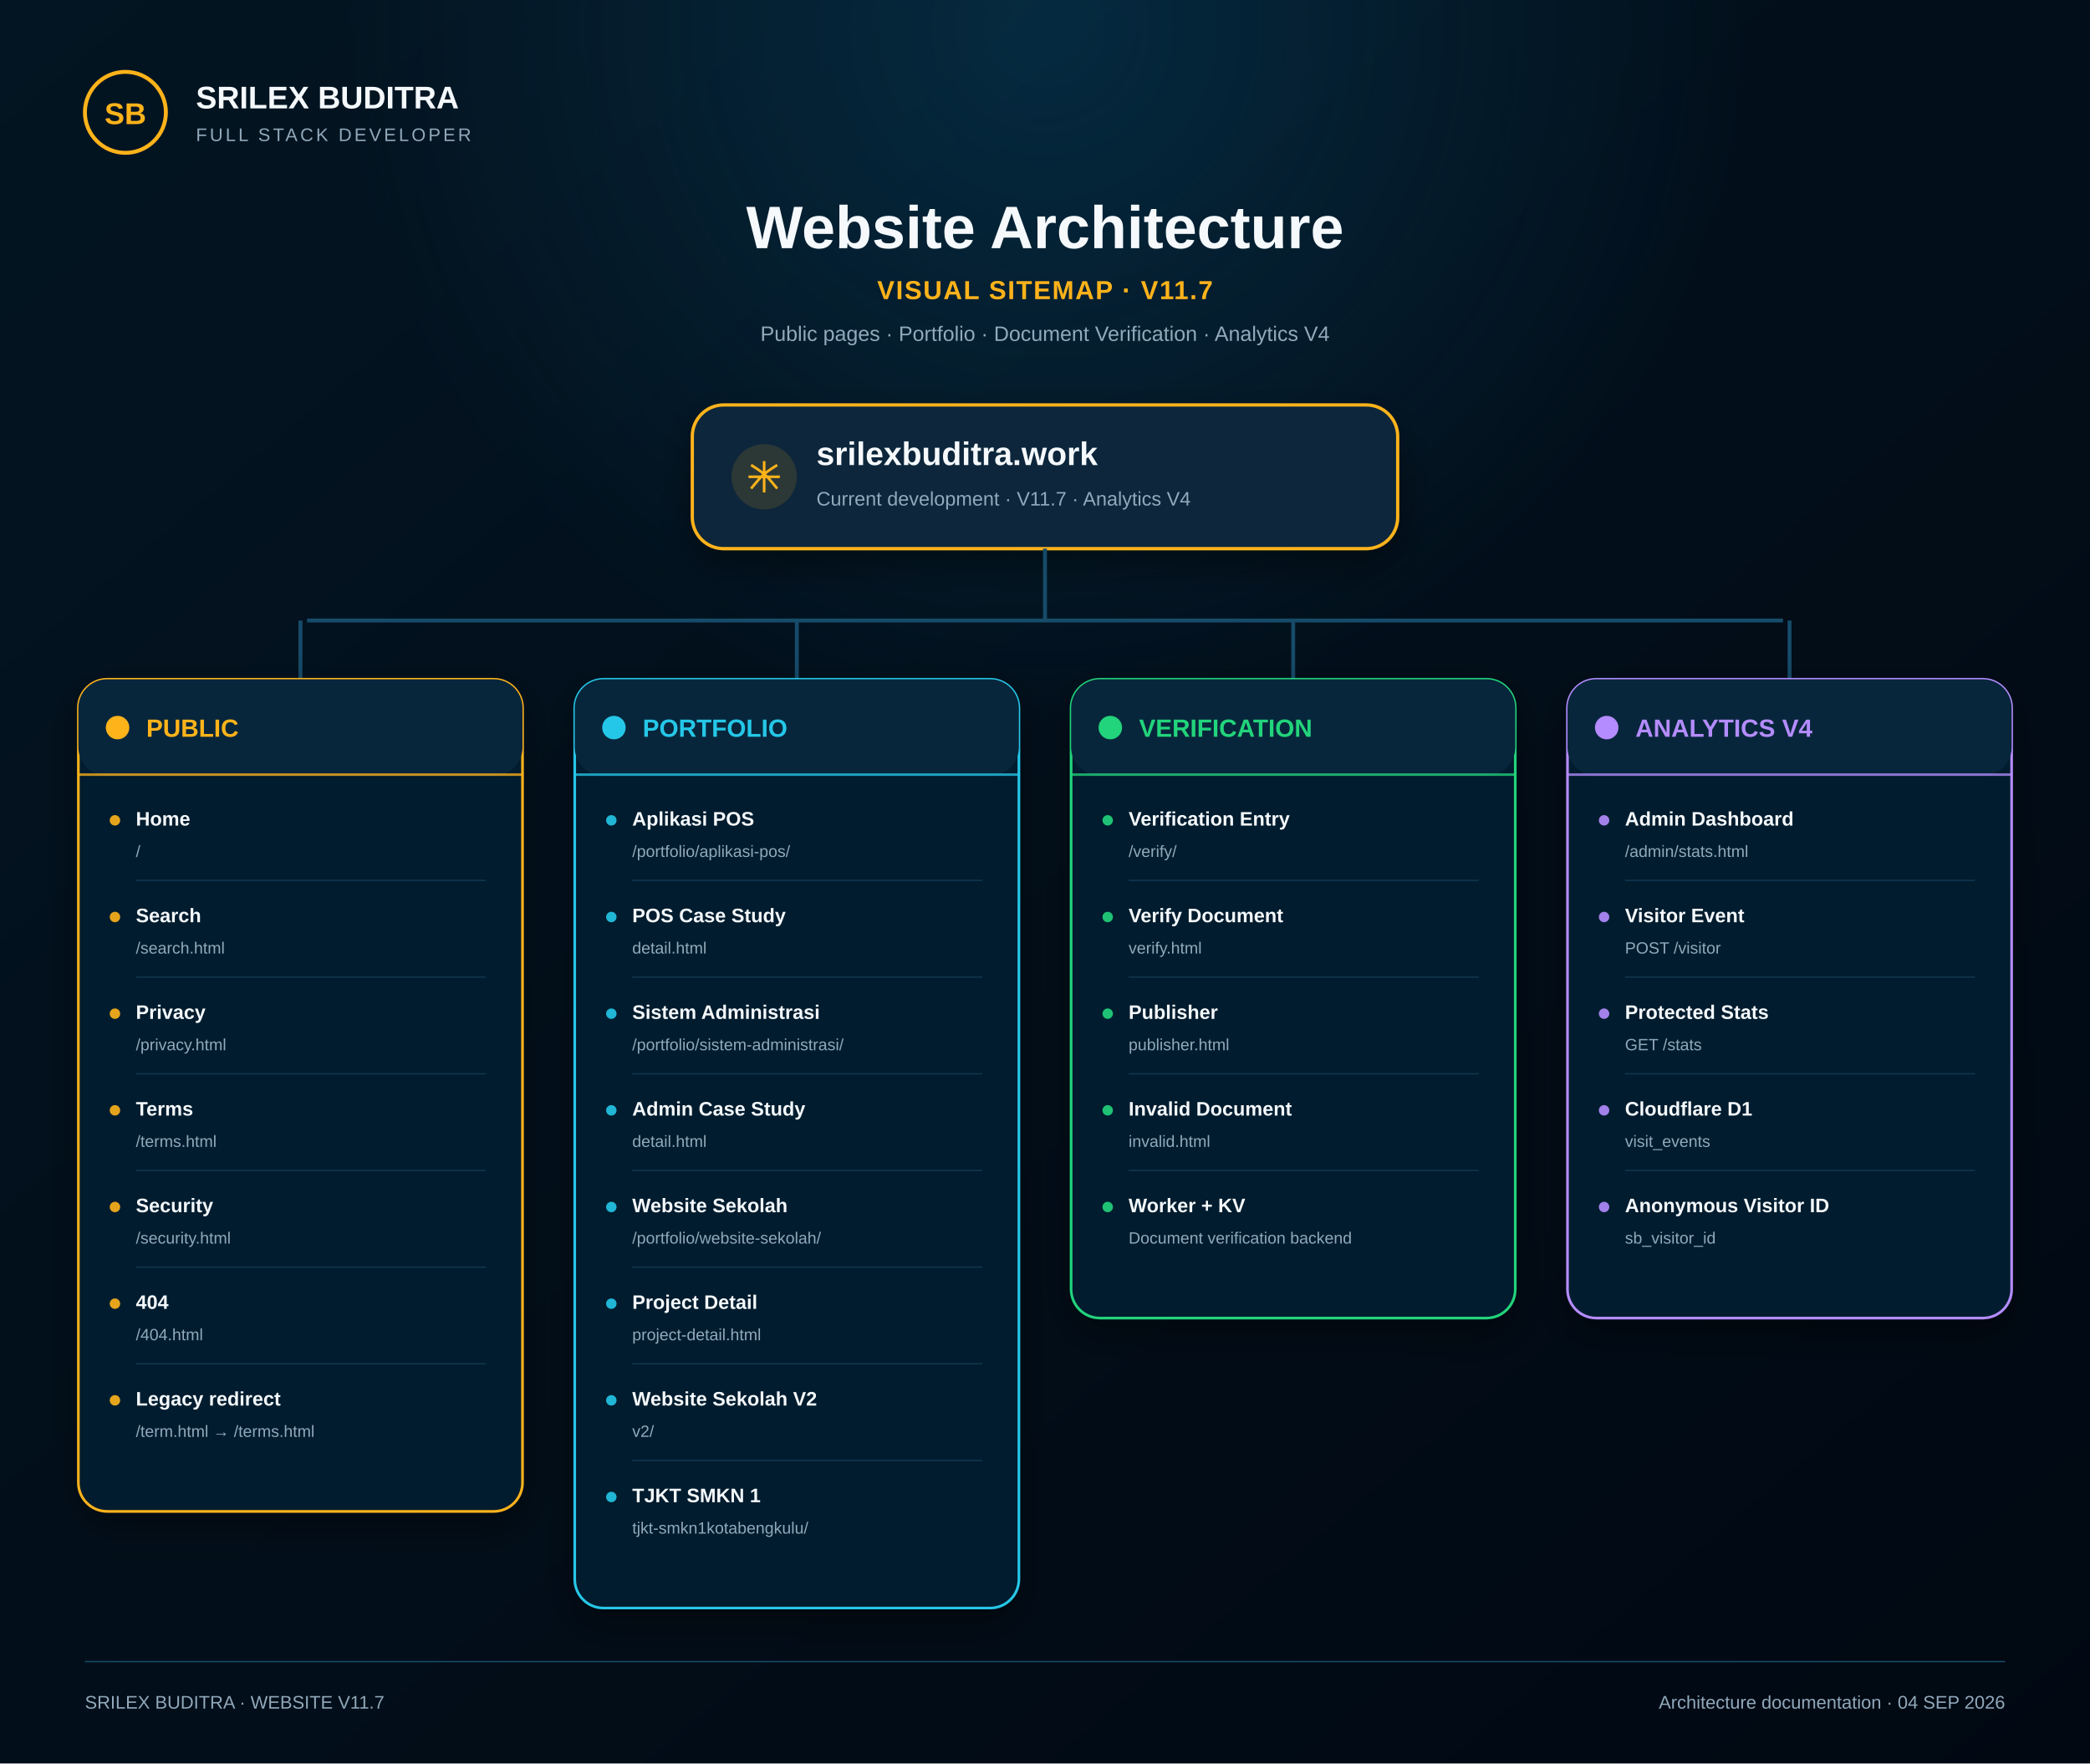
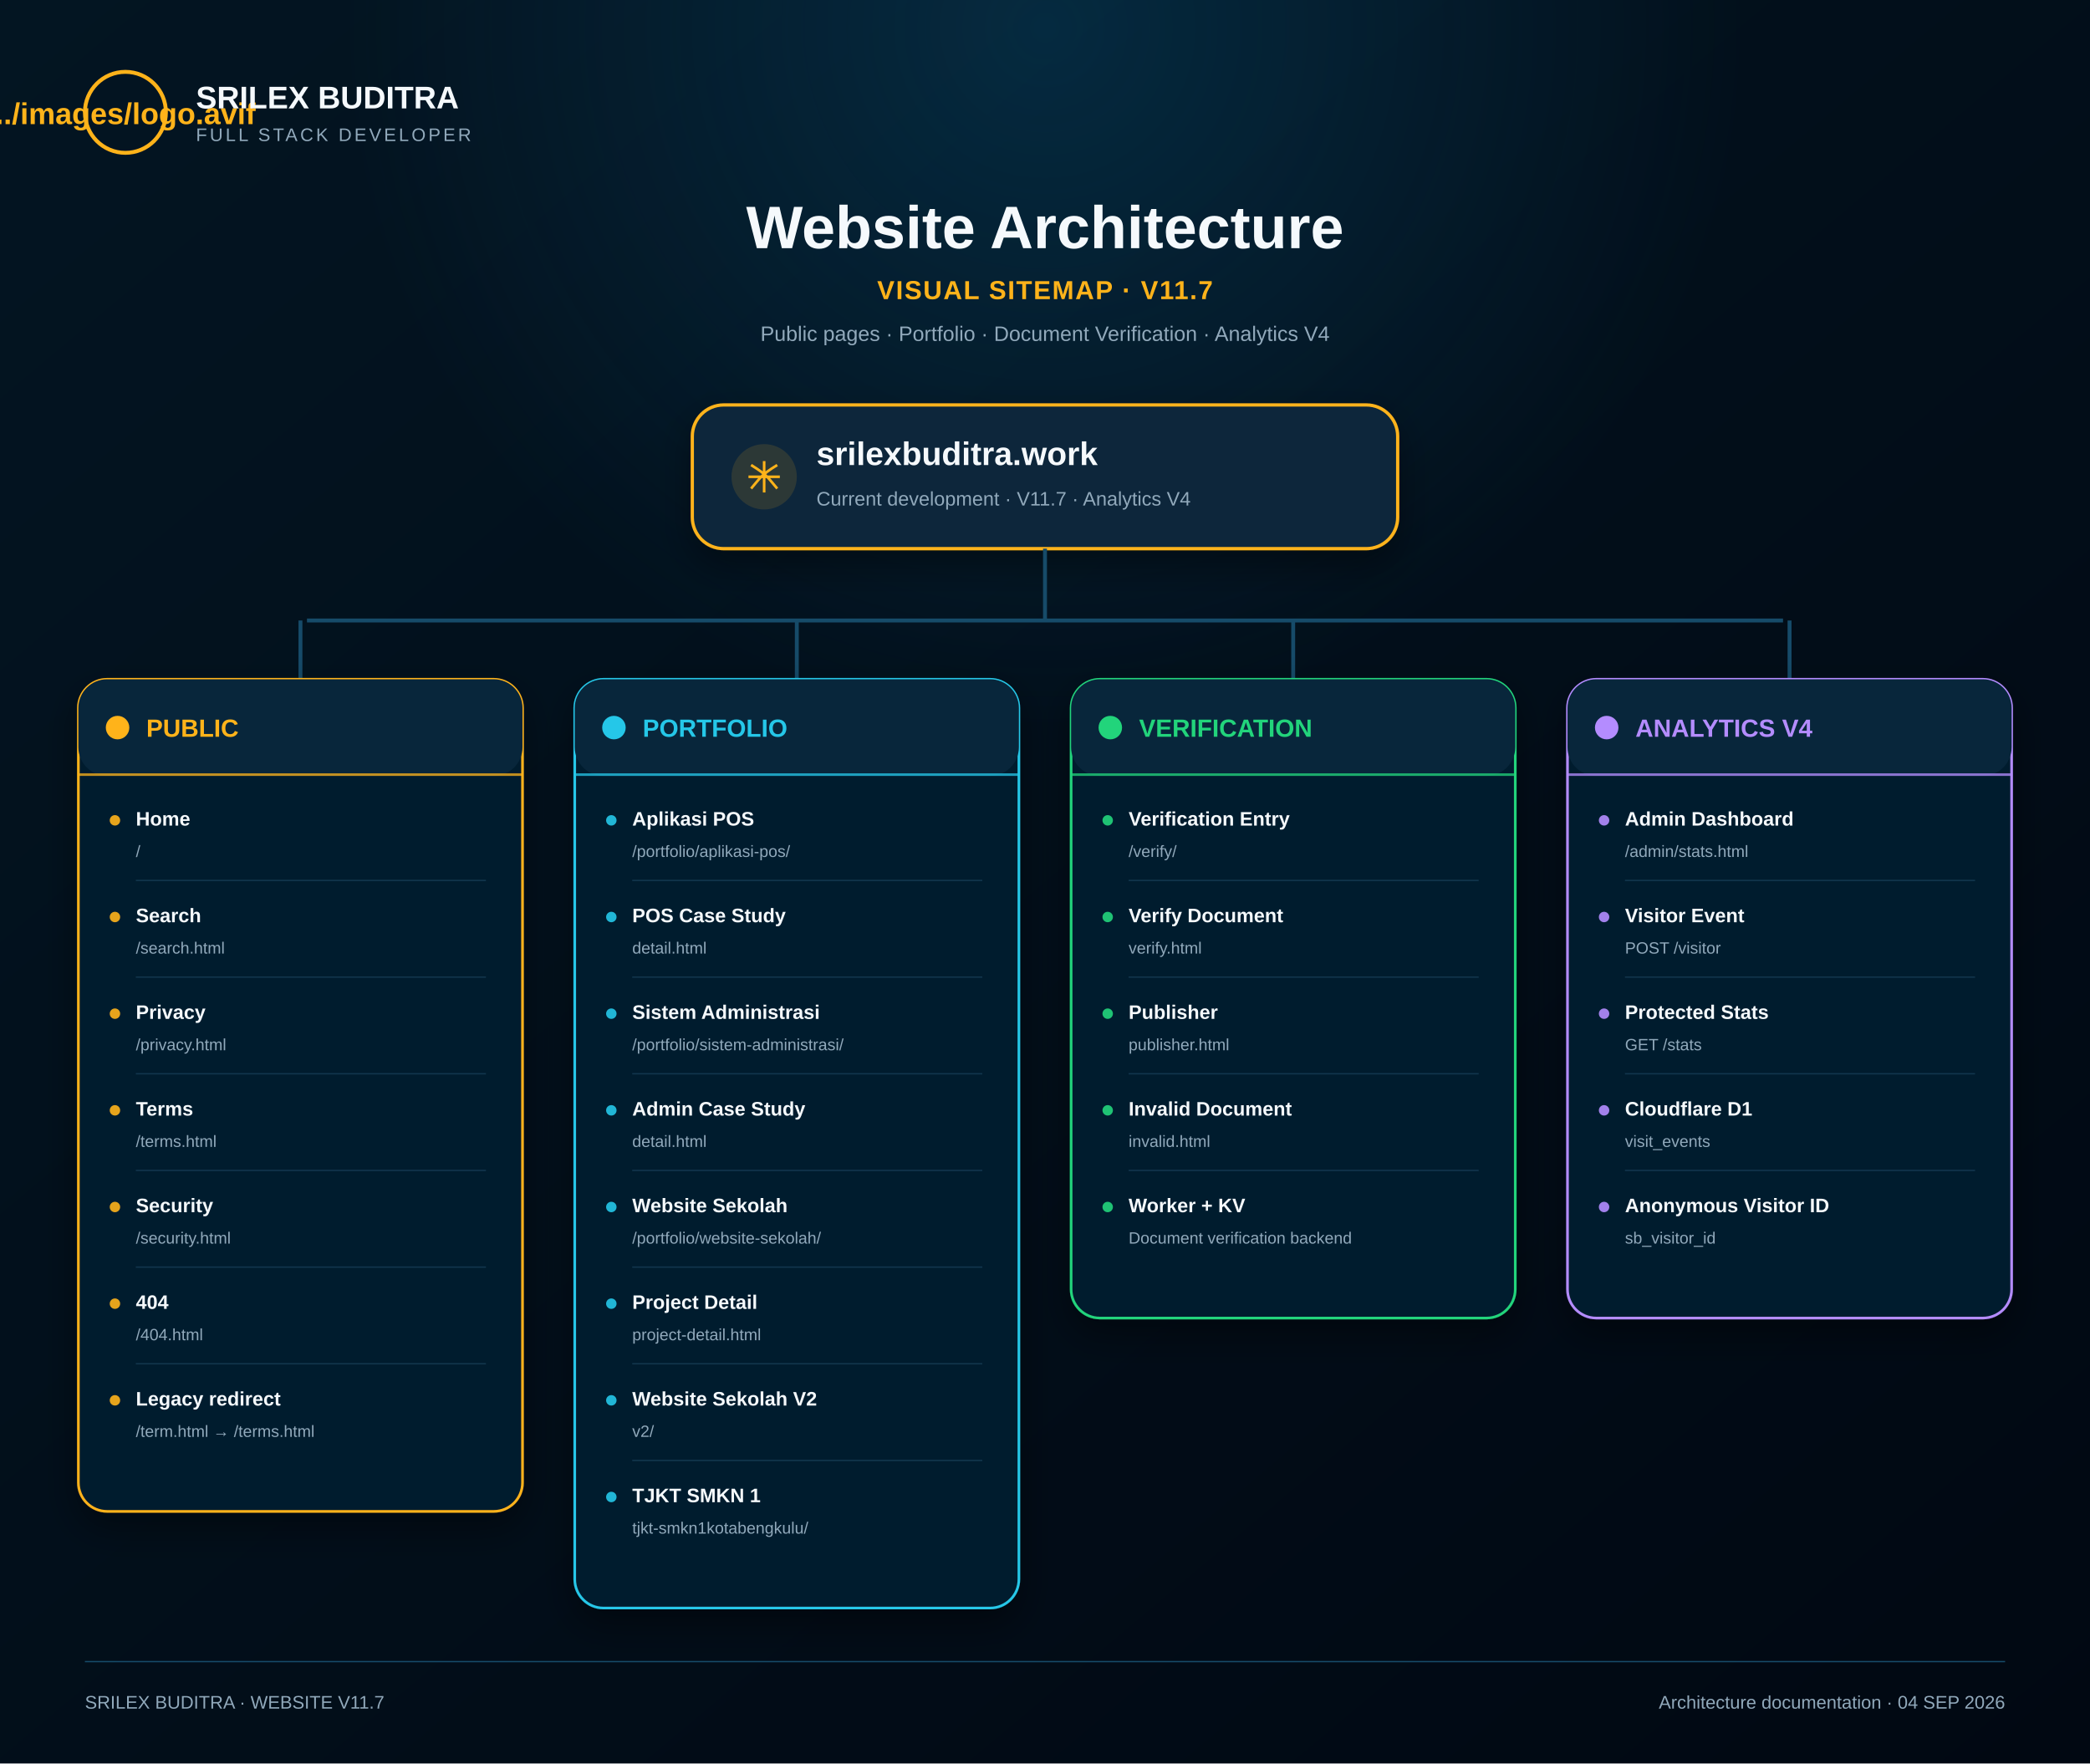
<svg xmlns="http://www.w3.org/2000/svg" width="1600" height="1350" viewBox="0 0 1600 1350">
  <defs>
    <linearGradient id="background" x1="0" y1="0" x2="1" y2="1">
      <stop offset="0" stop-color="#031522" />
      <stop offset="1" stop-color="#010812" />
    </linearGradient>
    <radialGradient id="glow">
      <stop offset="0" stop-color="#0b5277" stop-opacity=".38" />
      <stop offset="1" stop-color="#0b5277" stop-opacity="0" />
    </radialGradient>
    <filter id="shadow" x="-30%" y="-30%" width="160%" height="160%">
      <feDropShadow dx="0" dy="12" stdDeviation="14" flood-color="#000" flood-opacity=".4" />
    </filter>
  </defs>
  <rect width="1600" height="1350" fill="url(#background)" />
  <circle cx="800" cy="20" r="540" fill="url(#glow)" />
  <rect x="65" y="55" width="62" height="62" rx="31" fill="none" stroke="#ffb31a" stroke-width="3" />
-   <text x="96" y="95" text-anchor="middle" fill="#ffb31a" font-family="Arial,sans-serif" font-size="23" font-weight="700">SB</text>
+   <text x="96" y="95" text-anchor="middle" fill="#ffb31a" font-family="Arial,sans-serif" font-size="23" font-weight="700">../images/logo.avif</text>
  <text x="150" y="83" fill="#f5f9fc" font-family="Arial,sans-serif" font-size="24" font-weight="700">SRILEX BUDITRA</text>
  <text x="150" y="108" fill="#91a9bb" font-family="Arial,sans-serif" font-size="14" letter-spacing="2">FULL STACK DEVELOPER</text>
  <text x="800" y="190" text-anchor="middle" fill="#f5f9fc" font-family="Arial,sans-serif" font-size="46" font-weight="700">Website Architecture</text>
  <text x="800" y="229" text-anchor="middle" fill="#ffb31a" font-family="Arial,sans-serif" font-size="20" font-weight="700" letter-spacing="1">VISUAL SITEMAP · V11.7</text>
  <text x="800" y="261" text-anchor="middle" fill="#91a9bb" font-family="Arial,sans-serif" font-size="16">Public pages · Portfolio · Document Verification · Analytics V4</text>
  <rect x="530" y="310" width="540" height="110" rx="24" fill="#08263b" stroke="#ffb31a" stroke-width="2.5" filter="url(#shadow)" />
  <circle cx="585" cy="365" r="25" fill="#ffb31a" opacity=".13" />
  <path d="M573 365h24M585 353v24M575 356c13 8 13 10 20 18M595 356c-13 8-13 10-20 18" stroke="#ffb31a" stroke-width="2" fill="none" />
  <text x="625" y="356" fill="#f5f9fc" font-family="Arial,sans-serif" font-size="25" font-weight="700">srilexbuditra.work</text>
  <text x="625" y="387" fill="#91a9bb" font-family="Arial,sans-serif" font-size="15">Current development · V11.7 · Analytics V4</text>
  <path d="M800 420V475 M235 475H1365" stroke="#164b69" stroke-width="3" fill="none" />
  <path d="M230.0 475V520" stroke="#164b69" stroke-width="3" />
  <rect x="60" y="520" width="340" height="637" rx="22" fill="#061c2d" stroke="#ffb31a" stroke-width="2" filter="url(#shadow)" />
  <rect x="60" y="520" width="340" height="74" rx="22" fill="#08263b" />
  <rect x="60" y="592" width="340" height="2" fill="#ffb31a" opacity=".75" />
  <circle cx="90" cy="557" r="9" fill="#ffb31a" />
  <text x="112" y="564" fill="#ffb31a" font-family="Arial,sans-serif" font-size="19" font-weight="700">PUBLIC</text>
  <circle cx="88" cy="628" r="4" fill="#ffb31a" opacity=".9" />
  <text x="104" y="632" fill="#f5f9fc" font-family="Arial,sans-serif" font-size="15" font-weight="700">Home</text>
  <text x="104" y="656" fill="#91a9bb" font-family="Arial,sans-serif" font-size="12.5">/</text>
  <line x1="104" y1="674" x2="372" y2="674" stroke="#12364e" stroke-width="1" />
  <circle cx="88" cy="702" r="4" fill="#ffb31a" opacity=".9" />
  <text x="104" y="706" fill="#f5f9fc" font-family="Arial,sans-serif" font-size="15" font-weight="700">Search</text>
  <text x="104" y="730" fill="#91a9bb" font-family="Arial,sans-serif" font-size="12.5">/search.html</text>
  <line x1="104" y1="748" x2="372" y2="748" stroke="#12364e" stroke-width="1" />
  <circle cx="88" cy="776" r="4" fill="#ffb31a" opacity=".9" />
  <text x="104" y="780" fill="#f5f9fc" font-family="Arial,sans-serif" font-size="15" font-weight="700">Privacy</text>
  <text x="104" y="804" fill="#91a9bb" font-family="Arial,sans-serif" font-size="12.5">/privacy.html</text>
  <line x1="104" y1="822" x2="372" y2="822" stroke="#12364e" stroke-width="1" />
  <circle cx="88" cy="850" r="4" fill="#ffb31a" opacity=".9" />
  <text x="104" y="854" fill="#f5f9fc" font-family="Arial,sans-serif" font-size="15" font-weight="700">Terms</text>
  <text x="104" y="878" fill="#91a9bb" font-family="Arial,sans-serif" font-size="12.5">/terms.html</text>
  <line x1="104" y1="896" x2="372" y2="896" stroke="#12364e" stroke-width="1" />
  <circle cx="88" cy="924" r="4" fill="#ffb31a" opacity=".9" />
  <text x="104" y="928" fill="#f5f9fc" font-family="Arial,sans-serif" font-size="15" font-weight="700">Security</text>
  <text x="104" y="952" fill="#91a9bb" font-family="Arial,sans-serif" font-size="12.5">/security.html</text>
  <line x1="104" y1="970" x2="372" y2="970" stroke="#12364e" stroke-width="1" />
  <circle cx="88" cy="998" r="4" fill="#ffb31a" opacity=".9" />
  <text x="104" y="1002" fill="#f5f9fc" font-family="Arial,sans-serif" font-size="15" font-weight="700">404</text>
  <text x="104" y="1026" fill="#91a9bb" font-family="Arial,sans-serif" font-size="12.5">/404.html</text>
  <line x1="104" y1="1044" x2="372" y2="1044" stroke="#12364e" stroke-width="1" />
  <circle cx="88" cy="1072" r="4" fill="#ffb31a" opacity=".9" />
  <text x="104" y="1076" fill="#f5f9fc" font-family="Arial,sans-serif" font-size="15" font-weight="700">Legacy redirect</text>
  <text x="104" y="1100" fill="#91a9bb" font-family="Arial,sans-serif" font-size="12.5">/term.html → /terms.html</text>
  <path d="M610.0 475V520" stroke="#164b69" stroke-width="3" />
  <rect x="440" y="520" width="340" height="711" rx="22" fill="#061c2d" stroke="#25c7e8" stroke-width="2" filter="url(#shadow)" />
  <rect x="440" y="520" width="340" height="74" rx="22" fill="#08263b" />
  <rect x="440" y="592" width="340" height="2" fill="#25c7e8" opacity=".75" />
  <circle cx="470" cy="557" r="9" fill="#25c7e8" />
  <text x="492" y="564" fill="#25c7e8" font-family="Arial,sans-serif" font-size="19" font-weight="700">PORTFOLIO</text>
  <circle cx="468" cy="628" r="4" fill="#25c7e8" opacity=".9" />
  <text x="484" y="632" fill="#f5f9fc" font-family="Arial,sans-serif" font-size="15" font-weight="700">Aplikasi POS</text>
  <text x="484" y="656" fill="#91a9bb" font-family="Arial,sans-serif" font-size="12.5">/portfolio/aplikasi-pos/</text>
  <line x1="484" y1="674" x2="752" y2="674" stroke="#12364e" stroke-width="1" />
  <circle cx="468" cy="702" r="4" fill="#25c7e8" opacity=".9" />
  <text x="484" y="706" fill="#f5f9fc" font-family="Arial,sans-serif" font-size="15" font-weight="700">POS Case Study</text>
  <text x="484" y="730" fill="#91a9bb" font-family="Arial,sans-serif" font-size="12.5">detail.html</text>
  <line x1="484" y1="748" x2="752" y2="748" stroke="#12364e" stroke-width="1" />
  <circle cx="468" cy="776" r="4" fill="#25c7e8" opacity=".9" />
  <text x="484" y="780" fill="#f5f9fc" font-family="Arial,sans-serif" font-size="15" font-weight="700">Sistem Administrasi</text>
  <text x="484" y="804" fill="#91a9bb" font-family="Arial,sans-serif" font-size="12.5">/portfolio/sistem-administrasi/</text>
  <line x1="484" y1="822" x2="752" y2="822" stroke="#12364e" stroke-width="1" />
  <circle cx="468" cy="850" r="4" fill="#25c7e8" opacity=".9" />
  <text x="484" y="854" fill="#f5f9fc" font-family="Arial,sans-serif" font-size="15" font-weight="700">Admin Case Study</text>
  <text x="484" y="878" fill="#91a9bb" font-family="Arial,sans-serif" font-size="12.5">detail.html</text>
  <line x1="484" y1="896" x2="752" y2="896" stroke="#12364e" stroke-width="1" />
  <circle cx="468" cy="924" r="4" fill="#25c7e8" opacity=".9" />
  <text x="484" y="928" fill="#f5f9fc" font-family="Arial,sans-serif" font-size="15" font-weight="700">Website Sekolah</text>
  <text x="484" y="952" fill="#91a9bb" font-family="Arial,sans-serif" font-size="12.5">/portfolio/website-sekolah/</text>
  <line x1="484" y1="970" x2="752" y2="970" stroke="#12364e" stroke-width="1" />
  <circle cx="468" cy="998" r="4" fill="#25c7e8" opacity=".9" />
  <text x="484" y="1002" fill="#f5f9fc" font-family="Arial,sans-serif" font-size="15" font-weight="700">Project Detail</text>
  <text x="484" y="1026" fill="#91a9bb" font-family="Arial,sans-serif" font-size="12.5">project-detail.html</text>
  <line x1="484" y1="1044" x2="752" y2="1044" stroke="#12364e" stroke-width="1" />
  <circle cx="468" cy="1072" r="4" fill="#25c7e8" opacity=".9" />
  <text x="484" y="1076" fill="#f5f9fc" font-family="Arial,sans-serif" font-size="15" font-weight="700">Website Sekolah V2</text>
  <text x="484" y="1100" fill="#91a9bb" font-family="Arial,sans-serif" font-size="12.5">v2/</text>
  <line x1="484" y1="1118" x2="752" y2="1118" stroke="#12364e" stroke-width="1" />
  <circle cx="468" cy="1146" r="4" fill="#25c7e8" opacity=".9" />
  <text x="484" y="1150" fill="#f5f9fc" font-family="Arial,sans-serif" font-size="15" font-weight="700">TJKT SMKN 1</text>
  <text x="484" y="1174" fill="#91a9bb" font-family="Arial,sans-serif" font-size="12.5">tjkt-smkn1kotabengkulu/</text>
  <path d="M990.0 475V520" stroke="#164b69" stroke-width="3" />
  <rect x="820" y="520" width="340" height="489" rx="22" fill="#061c2d" stroke="#22d47b" stroke-width="2" filter="url(#shadow)" />
  <rect x="820" y="520" width="340" height="74" rx="22" fill="#08263b" />
  <rect x="820" y="592" width="340" height="2" fill="#22d47b" opacity=".75" />
  <circle cx="850" cy="557" r="9" fill="#22d47b" />
  <text x="872" y="564" fill="#22d47b" font-family="Arial,sans-serif" font-size="19" font-weight="700">VERIFICATION</text>
  <circle cx="848" cy="628" r="4" fill="#22d47b" opacity=".9" />
  <text x="864" y="632" fill="#f5f9fc" font-family="Arial,sans-serif" font-size="15" font-weight="700">Verification Entry</text>
  <text x="864" y="656" fill="#91a9bb" font-family="Arial,sans-serif" font-size="12.5">/verify/</text>
  <line x1="864" y1="674" x2="1132" y2="674" stroke="#12364e" stroke-width="1" />
  <circle cx="848" cy="702" r="4" fill="#22d47b" opacity=".9" />
  <text x="864" y="706" fill="#f5f9fc" font-family="Arial,sans-serif" font-size="15" font-weight="700">Verify Document</text>
  <text x="864" y="730" fill="#91a9bb" font-family="Arial,sans-serif" font-size="12.5">verify.html</text>
  <line x1="864" y1="748" x2="1132" y2="748" stroke="#12364e" stroke-width="1" />
  <circle cx="848" cy="776" r="4" fill="#22d47b" opacity=".9" />
  <text x="864" y="780" fill="#f5f9fc" font-family="Arial,sans-serif" font-size="15" font-weight="700">Publisher</text>
  <text x="864" y="804" fill="#91a9bb" font-family="Arial,sans-serif" font-size="12.5">publisher.html</text>
  <line x1="864" y1="822" x2="1132" y2="822" stroke="#12364e" stroke-width="1" />
  <circle cx="848" cy="850" r="4" fill="#22d47b" opacity=".9" />
  <text x="864" y="854" fill="#f5f9fc" font-family="Arial,sans-serif" font-size="15" font-weight="700">Invalid Document</text>
  <text x="864" y="878" fill="#91a9bb" font-family="Arial,sans-serif" font-size="12.5">invalid.html</text>
  <line x1="864" y1="896" x2="1132" y2="896" stroke="#12364e" stroke-width="1" />
  <circle cx="848" cy="924" r="4" fill="#22d47b" opacity=".9" />
  <text x="864" y="928" fill="#f5f9fc" font-family="Arial,sans-serif" font-size="15" font-weight="700">Worker + KV</text>
  <text x="864" y="952" fill="#91a9bb" font-family="Arial,sans-serif" font-size="12.5">Document verification backend</text>
  <path d="M1370.0 475V520" stroke="#164b69" stroke-width="3" />
  <rect x="1200" y="520" width="340" height="489" rx="22" fill="#061c2d" stroke="#b48cff" stroke-width="2" filter="url(#shadow)" />
  <rect x="1200" y="520" width="340" height="74" rx="22" fill="#08263b" />
  <rect x="1200" y="592" width="340" height="2" fill="#b48cff" opacity=".75" />
  <circle cx="1230" cy="557" r="9" fill="#b48cff" />
  <text x="1252" y="564" fill="#b48cff" font-family="Arial,sans-serif" font-size="19" font-weight="700">ANALYTICS V4</text>
  <circle cx="1228" cy="628" r="4" fill="#b48cff" opacity=".9" />
  <text x="1244" y="632" fill="#f5f9fc" font-family="Arial,sans-serif" font-size="15" font-weight="700">Admin Dashboard</text>
  <text x="1244" y="656" fill="#91a9bb" font-family="Arial,sans-serif" font-size="12.5">/admin/stats.html</text>
  <line x1="1244" y1="674" x2="1512" y2="674" stroke="#12364e" stroke-width="1" />
  <circle cx="1228" cy="702" r="4" fill="#b48cff" opacity=".9" />
  <text x="1244" y="706" fill="#f5f9fc" font-family="Arial,sans-serif" font-size="15" font-weight="700">Visitor Event</text>
  <text x="1244" y="730" fill="#91a9bb" font-family="Arial,sans-serif" font-size="12.5">POST /visitor</text>
  <line x1="1244" y1="748" x2="1512" y2="748" stroke="#12364e" stroke-width="1" />
  <circle cx="1228" cy="776" r="4" fill="#b48cff" opacity=".9" />
  <text x="1244" y="780" fill="#f5f9fc" font-family="Arial,sans-serif" font-size="15" font-weight="700">Protected Stats</text>
  <text x="1244" y="804" fill="#91a9bb" font-family="Arial,sans-serif" font-size="12.5">GET /stats</text>
  <line x1="1244" y1="822" x2="1512" y2="822" stroke="#12364e" stroke-width="1" />
  <circle cx="1228" cy="850" r="4" fill="#b48cff" opacity=".9" />
  <text x="1244" y="854" fill="#f5f9fc" font-family="Arial,sans-serif" font-size="15" font-weight="700">Cloudflare D1</text>
  <text x="1244" y="878" fill="#91a9bb" font-family="Arial,sans-serif" font-size="12.5">visit_events</text>
  <line x1="1244" y1="896" x2="1512" y2="896" stroke="#12364e" stroke-width="1" />
  <circle cx="1228" cy="924" r="4" fill="#b48cff" opacity=".9" />
  <text x="1244" y="928" fill="#f5f9fc" font-family="Arial,sans-serif" font-size="15" font-weight="700">Anonymous Visitor ID</text>
  <text x="1244" y="952" fill="#91a9bb" font-family="Arial,sans-serif" font-size="12.5">sb_visitor_id</text>
  <line x1="65" y1="1272" x2="1535" y2="1272" stroke="#164b69" stroke-width="1" />
  <text x="65" y="1308" fill="#91a9bb" font-family="Arial,sans-serif" font-size="14">SRILEX BUDITRA · WEBSITE V11.7</text>
  <text x="1535" y="1308" text-anchor="end" fill="#91a9bb" font-family="Arial,sans-serif" font-size="14">Architecture documentation · 04 SEP 2026</text>
</svg>
